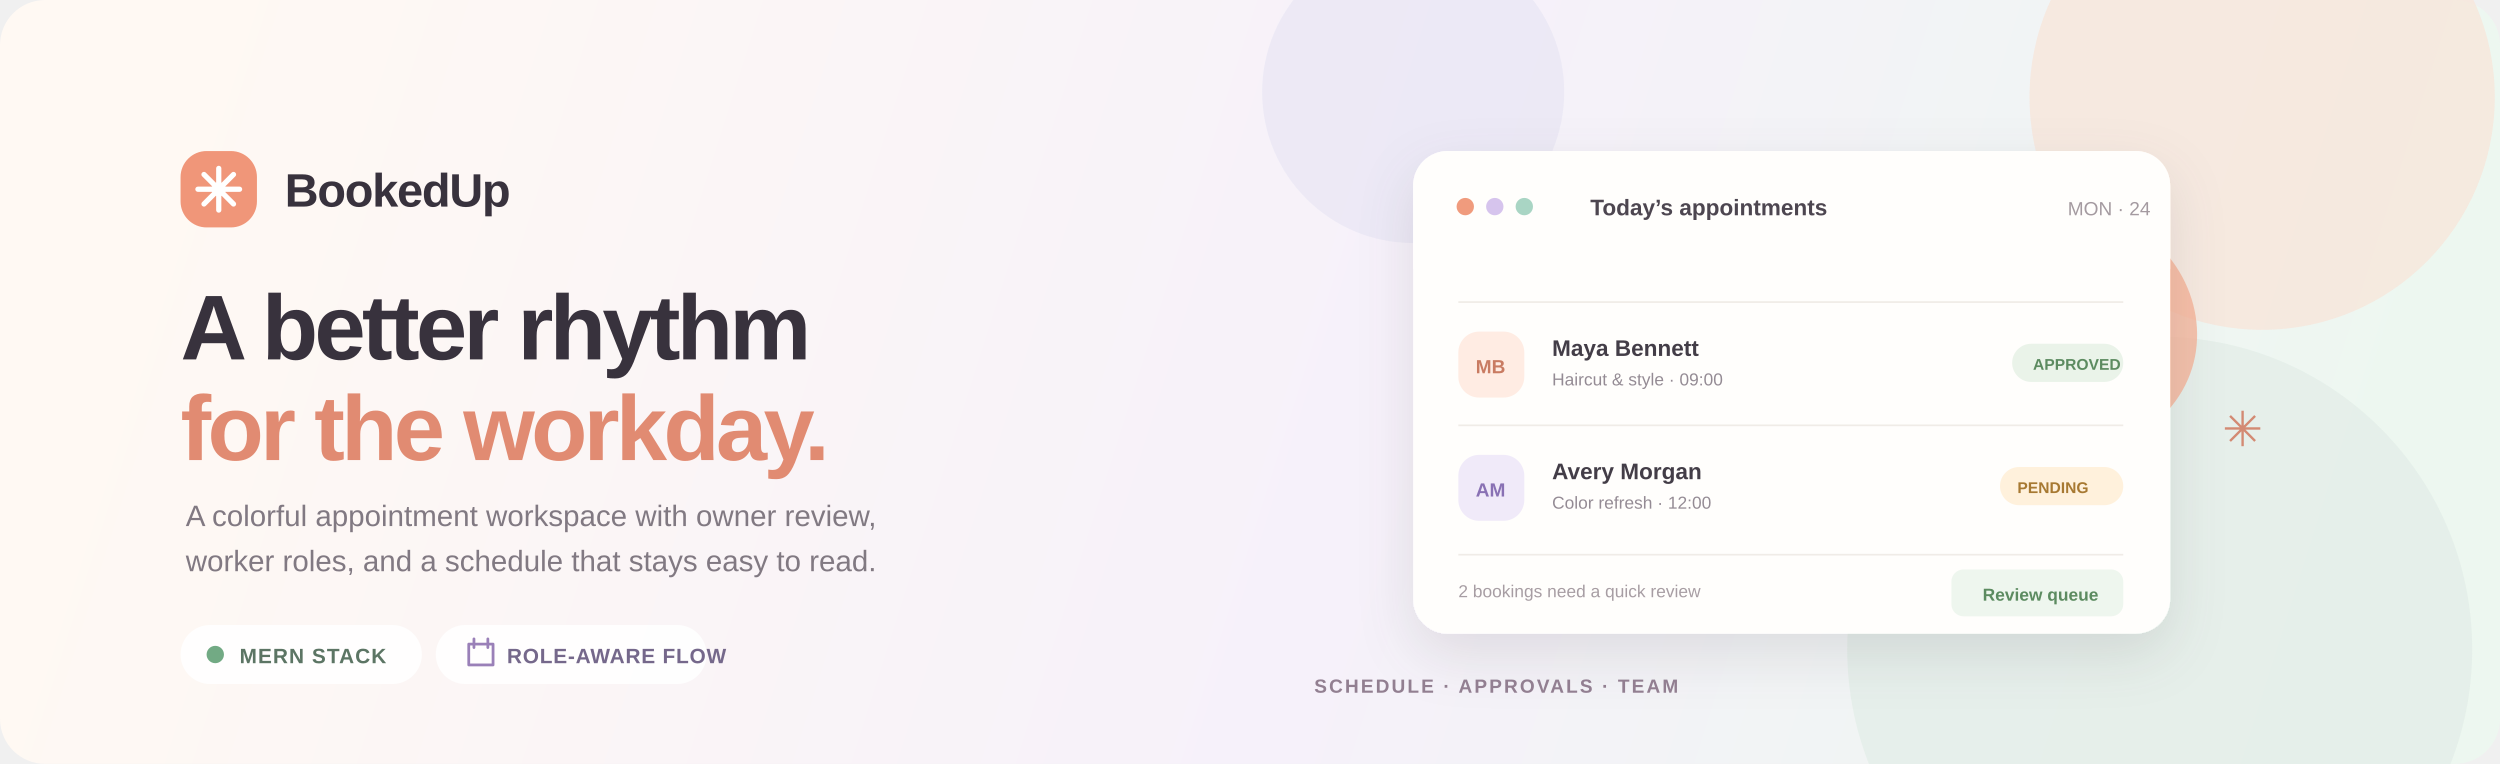
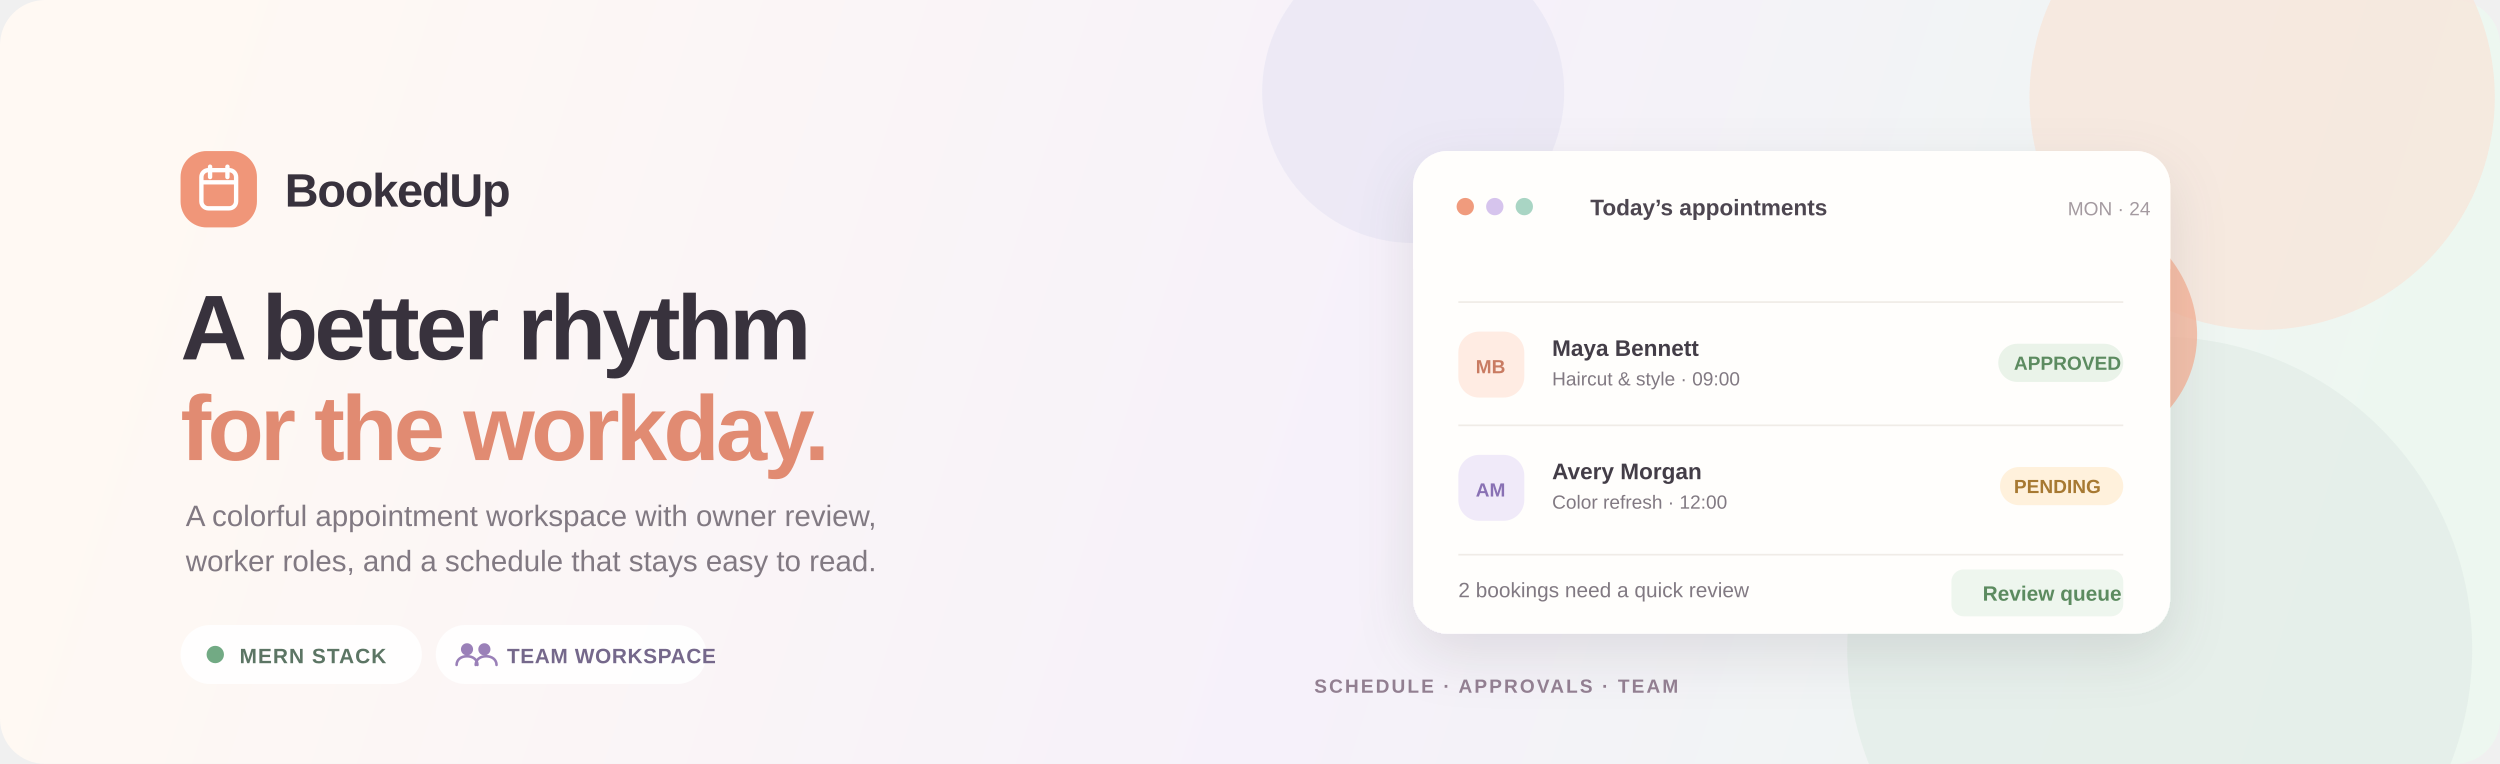
<svg xmlns="http://www.w3.org/2000/svg" width="1440" height="440" viewBox="0 0 1440 440" fill="none">
  <defs>
    <linearGradient id="bg" x1="98" y1="30" x2="1330" y2="420" gradientUnits="userSpaceOnUse">
      <stop stop-color="#FFF9F3" />
      <stop offset=".56" stop-color="#F6F1FA" />
      <stop offset="1" stop-color="#EDF7F0" />
    </linearGradient>
    <linearGradient id="button" x1="204" y1="315" x2="445" y2="355" gradientUnits="userSpaceOnUse">
      <stop stop-color="#F19778" />
      <stop offset="1" stop-color="#DD7D67" />
    </linearGradient>
    <filter id="shadow" x="758" y="61" width="570" height="350" filterUnits="userSpaceOnUse" color-interpolation-filters="sRGB">
      <feFlood flood-opacity="0" result="BackgroundImageFix" />
      <feColorMatrix in="SourceAlpha" values="0 0 0 0 0 0 0 0 0 0 0 0 0 0 0 0 0 0 127 0" result="hardAlpha" />
      <feOffset dy="12" />
      <feGaussianBlur stdDeviation="16" />
      <feComposite in2="hardAlpha" operator="out" />
      <feColorMatrix values="0 0 0 0 0.22 0 0 0 0 0.18 0 0 0 0 0.22 0 0 0 0.12 0" />
      <feBlend in2="BackgroundImageFix" result="effect1_dropShadow" />
      <feBlend in="SourceGraphic" in2="effect1_dropShadow" result="shape" />
    </filter>
  </defs>
  <rect width="1440" height="440" rx="26" fill="url(#bg)" />
  <circle cx="1303" cy="56" r="134" fill="#F8E4D8" opacity=".72" />
  <circle cx="1244" cy="374" r="180" fill="#E3EEE8" opacity=".8" />
  <circle cx="814" cy="53" r="87" fill="#E8E6F4" opacity=".7" />
  <path d="M1228 130c34 19 48 62 29 95-19 33-62 44-94 25-32-19-43-62-24-94 19-32 57-44 89-26Z" fill="#F6B094" opacity=".75" />
  <g transform="translate(104 87)">
    <rect width="44" height="44" rx="15" fill="#F09679" />
-     <path d="M22 10v24M10 22h24M13.5 13.5l17 17m0-17-17 17" stroke="white" stroke-width="3" stroke-linecap="round" />
-     <circle cx="22" cy="22" r="4" fill="white" />
+     <rect x="12" y="11" width="20" height="22" rx="4" stroke="white" stroke-width="2.5" />
+     <path d="M17 9v6m10-6v6M13 18h18" stroke="white" stroke-width="2.5" stroke-linecap="round" />
  </g>
  <text x="164" y="119" fill="#38323D" font-family="Arial, sans-serif" font-size="27" font-weight="700" letter-spacing="-.7">BookedUp</text>
  <text x="104" y="207" fill="#38323D" font-family="Arial, sans-serif" font-size="53" font-weight="700" letter-spacing="-2.1">A better rhythm</text>
  <text x="104" y="265" fill="#E18B72" font-family="Arial, sans-serif" font-size="53" font-weight="700" letter-spacing="-2.1">for the workday.</text>
  <text x="107" y="303" fill="#817982" font-family="Arial, sans-serif" font-size="17">A colorful appointment workspace with owner review,</text>
  <text x="107" y="329" fill="#817982" font-family="Arial, sans-serif" font-size="17">worker roles, and a schedule that stays easy to read.</text>
  <rect x="104" y="360" width="139" height="34" rx="17" fill="#FFFFFF" opacity=".88" />
  <circle cx="124" cy="377" r="5" fill="#72AA84" />
  <text x="138" y="382" fill="#5C7564" font-family="Arial, sans-serif" font-size="12" font-weight="700" letter-spacing=".6">MERN STACK</text>
  <rect x="251" y="360" width="156" height="34" rx="17" fill="#FFFFFF" opacity=".88" />
-   <path d="M270 371h14v12h-14zM273 368v5m8-5v5" stroke="#9A80B8" stroke-width="1.6" stroke-linecap="round" stroke-linejoin="round" />
-   <text x="292" y="382" fill="#75688B" font-family="Arial, sans-serif" font-size="12" font-weight="700" letter-spacing=".45">ROLE-AWARE FLOW</text>
+   <circle cx="269" cy="374" r="3.5" fill="#9A80B8" />
+   <circle cx="279" cy="374" r="3.5" fill="#9A80B8" />
+   <path d="M263 383c0-3 2.5-5 6-5s6 2 6 5m-1 0c0-3 2.5-5 6-5s6 2 6 5" stroke="#9A80B8" stroke-width="1.5" stroke-linecap="round" />
+   <text x="292" y="382" fill="#75688B" font-family="Arial, sans-serif" font-size="12" font-weight="700" letter-spacing=".35">TEAM WORKSPACE</text>
  <g filter="url(#shadow)">
    <rect x="814" y="87" width="436" height="278" rx="20" fill="#FFFEFC" />
    <path d="M814 107a20 20 0 0 1 20-20h396a20 20 0 0 1 20 20v48H814v-48Z" fill="#FFFEFC" />
    <circle cx="844" cy="119" r="5" fill="#F09B7D" />
    <circle cx="861" cy="119" r="5" fill="#D6C4ED" />
    <circle cx="878" cy="119" r="5" fill="#A9D5C4" />
    <text x="916" y="124" fill="#4D4650" font-family="Arial, sans-serif" font-size="13" font-weight="700">Today’s appointments</text>
    <text x="1191" y="124" fill="#A49AA0" font-family="Arial, sans-serif" font-size="11">MON · 24</text>
    <path d="M840 174h383" stroke="#F0ECE7" />
    <rect x="840" y="191" width="38" height="38" rx="12" fill="#FFECE3" />
    <text x="850" y="215" fill="#C97B62" font-family="Arial, sans-serif" font-size="11" font-weight="700">MB</text>
    <text x="894" y="205" fill="#433D47" font-family="Arial, sans-serif" font-size="13" font-weight="700">Maya Bennett</text>
-     <text x="894" y="222" fill="#948B94" font-family="Arial, sans-serif" font-size="10">Haircut &amp; style · 09:00</text>
-     <rect x="1159" y="198" width="64" height="22" rx="11" fill="#EAF3E9" />
-     <text x="1171" y="213" fill="#5C8B60" font-family="Arial, sans-serif" font-size="9" font-weight="700">APPROVED</text>
+     <text x="894" y="222" fill="#817982" font-family="Arial, sans-serif" font-size="11">Haircut &amp; style · 09:00</text>
+     <rect x="1151" y="198" width="72" height="22" rx="11" fill="#EAF3E9" />
+     <text x="1160" y="213" fill="#5C8B60" font-family="Arial, sans-serif" font-size="11" font-weight="700">APPROVED</text>
    <path d="M840 245h383" stroke="#F0ECE7" />
    <rect x="840" y="262" width="38" height="38" rx="12" fill="#F0EAF9" />
    <text x="850" y="286" fill="#8971B4" font-family="Arial, sans-serif" font-size="11" font-weight="700">AM</text>
    <text x="894" y="276" fill="#433D47" font-family="Arial, sans-serif" font-size="13" font-weight="700">Avery Morgan</text>
-     <text x="894" y="293" fill="#948B94" font-family="Arial, sans-serif" font-size="10">Color refresh · 12:00</text>
+     <text x="894" y="293" fill="#817982" font-family="Arial, sans-serif" font-size="11">Color refresh · 12:00</text>
    <rect x="1152" y="269" width="71" height="22" rx="11" fill="#FFF1DC" />
-     <text x="1162" y="284" fill="#A77932" font-family="Arial, sans-serif" font-size="9" font-weight="700">PENDING</text>
+     <text x="1160" y="284" fill="#A77932" font-family="Arial, sans-serif" font-size="11" font-weight="700">PENDING</text>
    <rect x="840" y="319" width="383" height="1" fill="#F0ECE7" />
-     <text x="840" y="344" fill="#A79DA3" font-family="Arial, sans-serif" font-size="10">2 bookings need a quick review</text>
+     <text x="840" y="344" fill="#817982" font-family="Arial, sans-serif" font-size="12">2 bookings need a quick review</text>
    <rect x="1124" y="328" width="99" height="27" rx="7" fill="#EEF6EE" />
-     <text x="1142" y="346" fill="#5C8B60" font-family="Arial, sans-serif" font-size="10" font-weight="700">Review queue</text>
+     <text x="1142" y="346" fill="#5C8B60" font-family="Arial, sans-serif" font-size="12" font-weight="700">Review queue</text>
  </g>
-   <text x="1280" y="257" fill="#D38A73" font-family="Arial, sans-serif" font-size="28">✳</text>
  <text x="757" y="399" fill="#927F91" font-family="Arial, sans-serif" font-size="11" font-weight="700" letter-spacing="1.2">SCHEDULE · APPROVALS · TEAM</text>
</svg>
